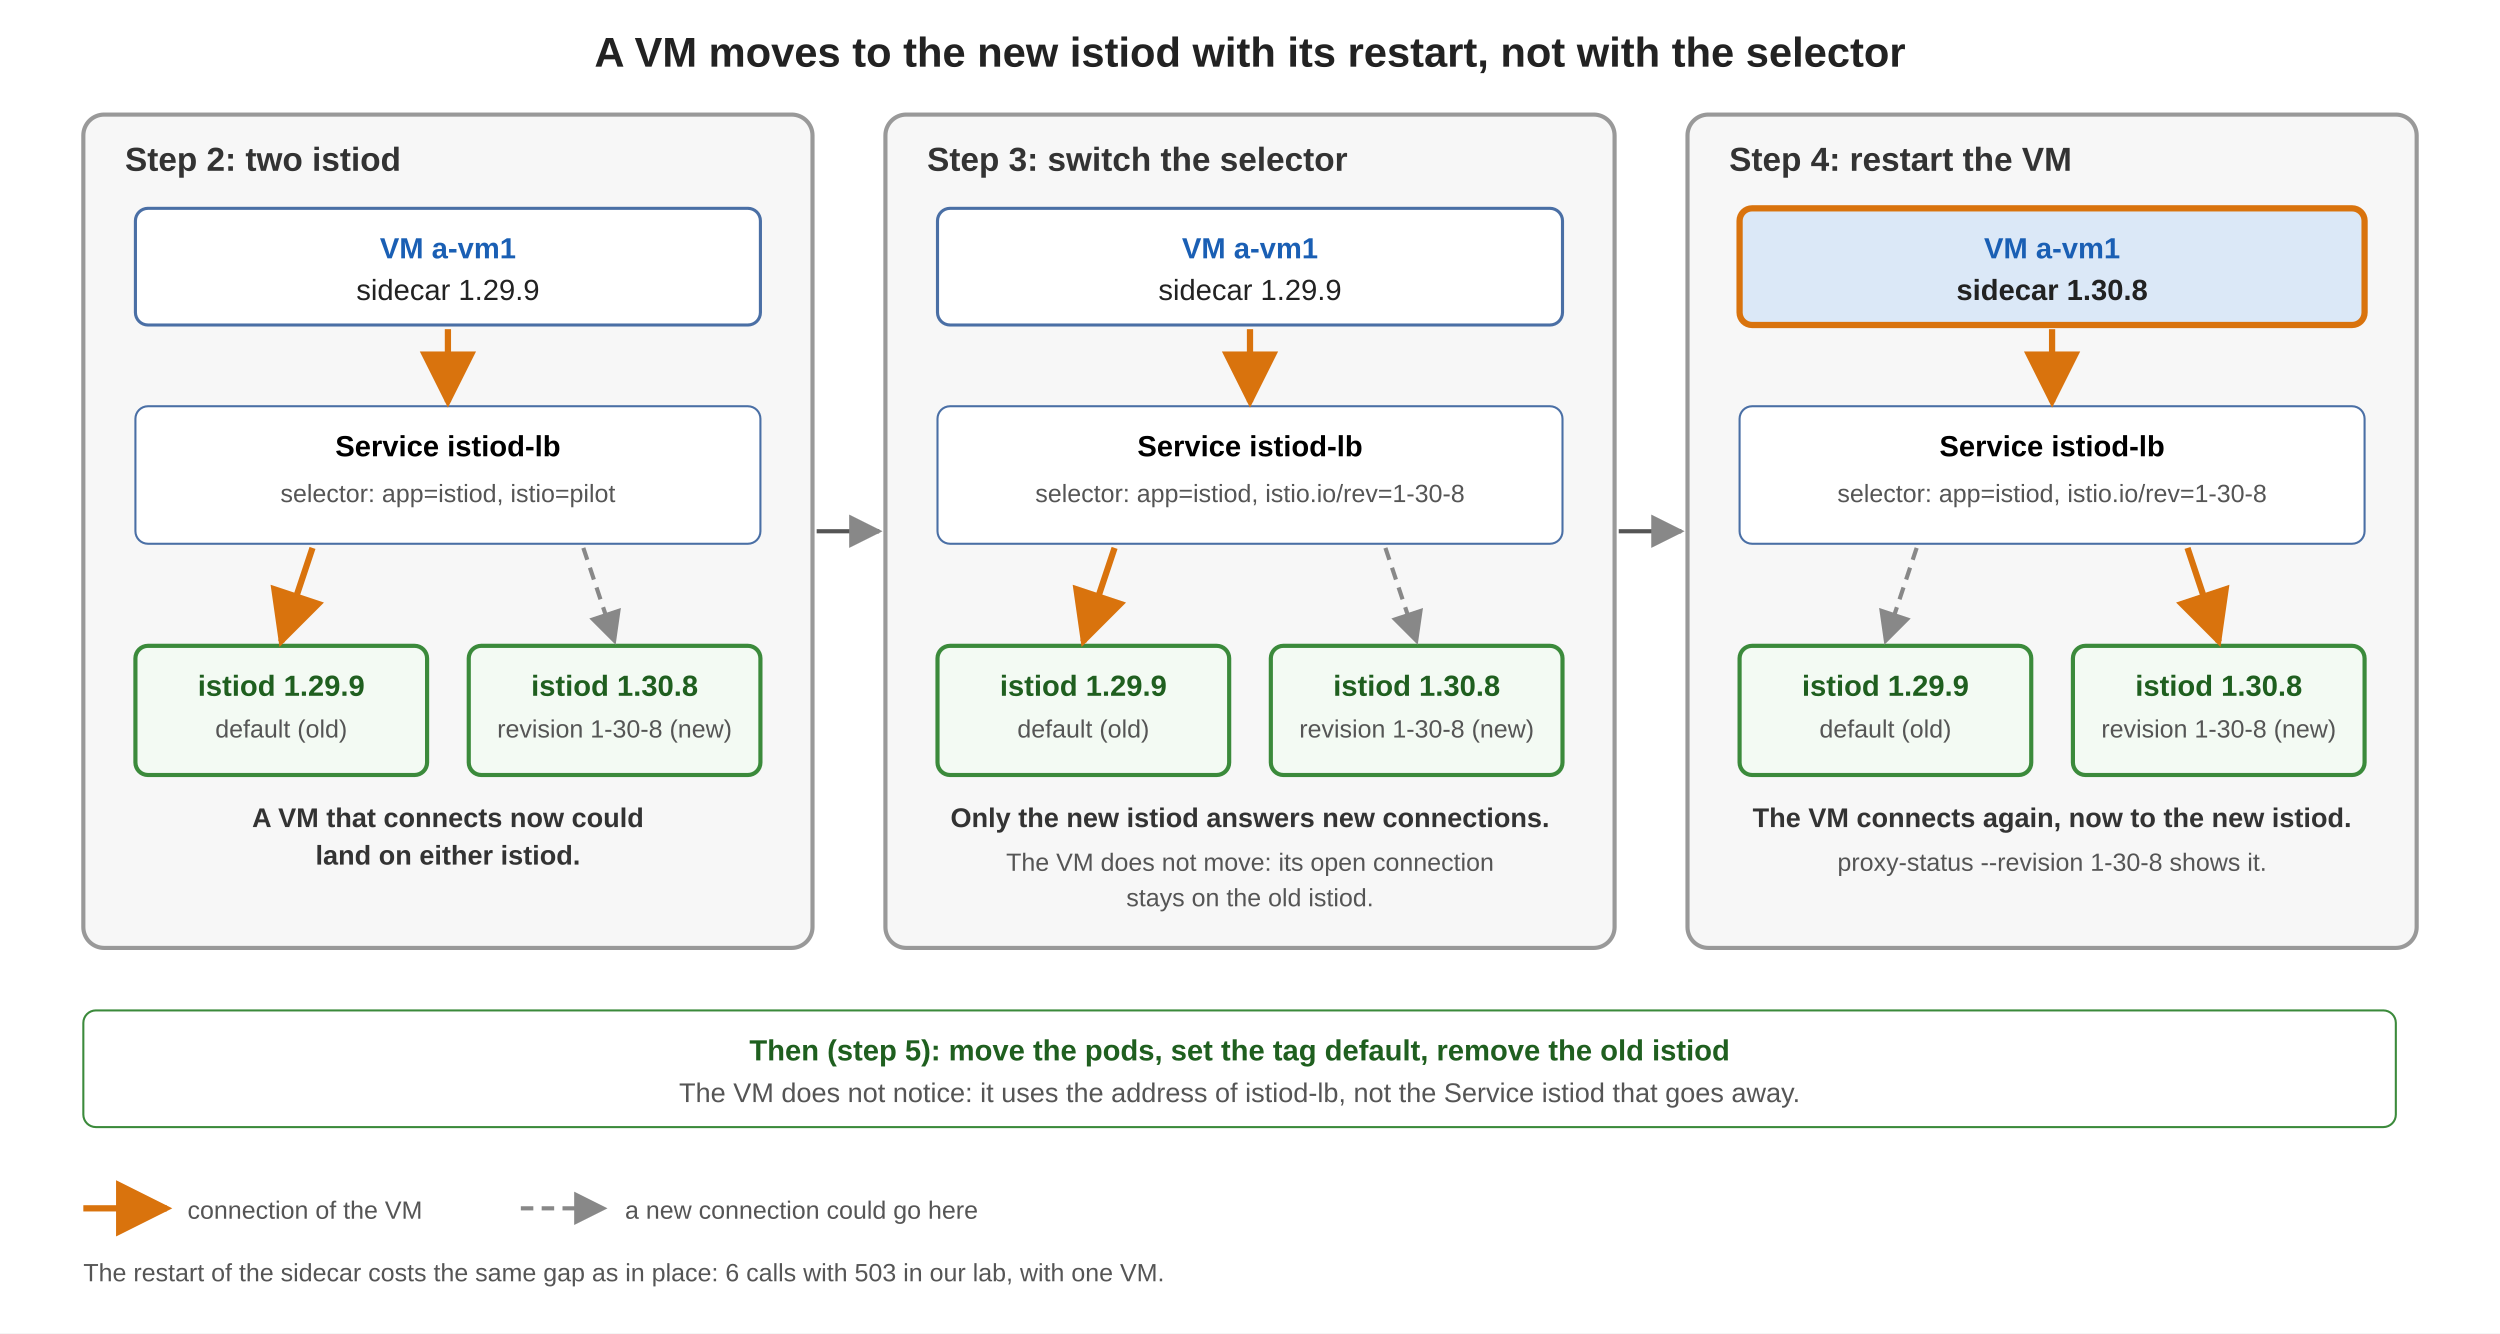
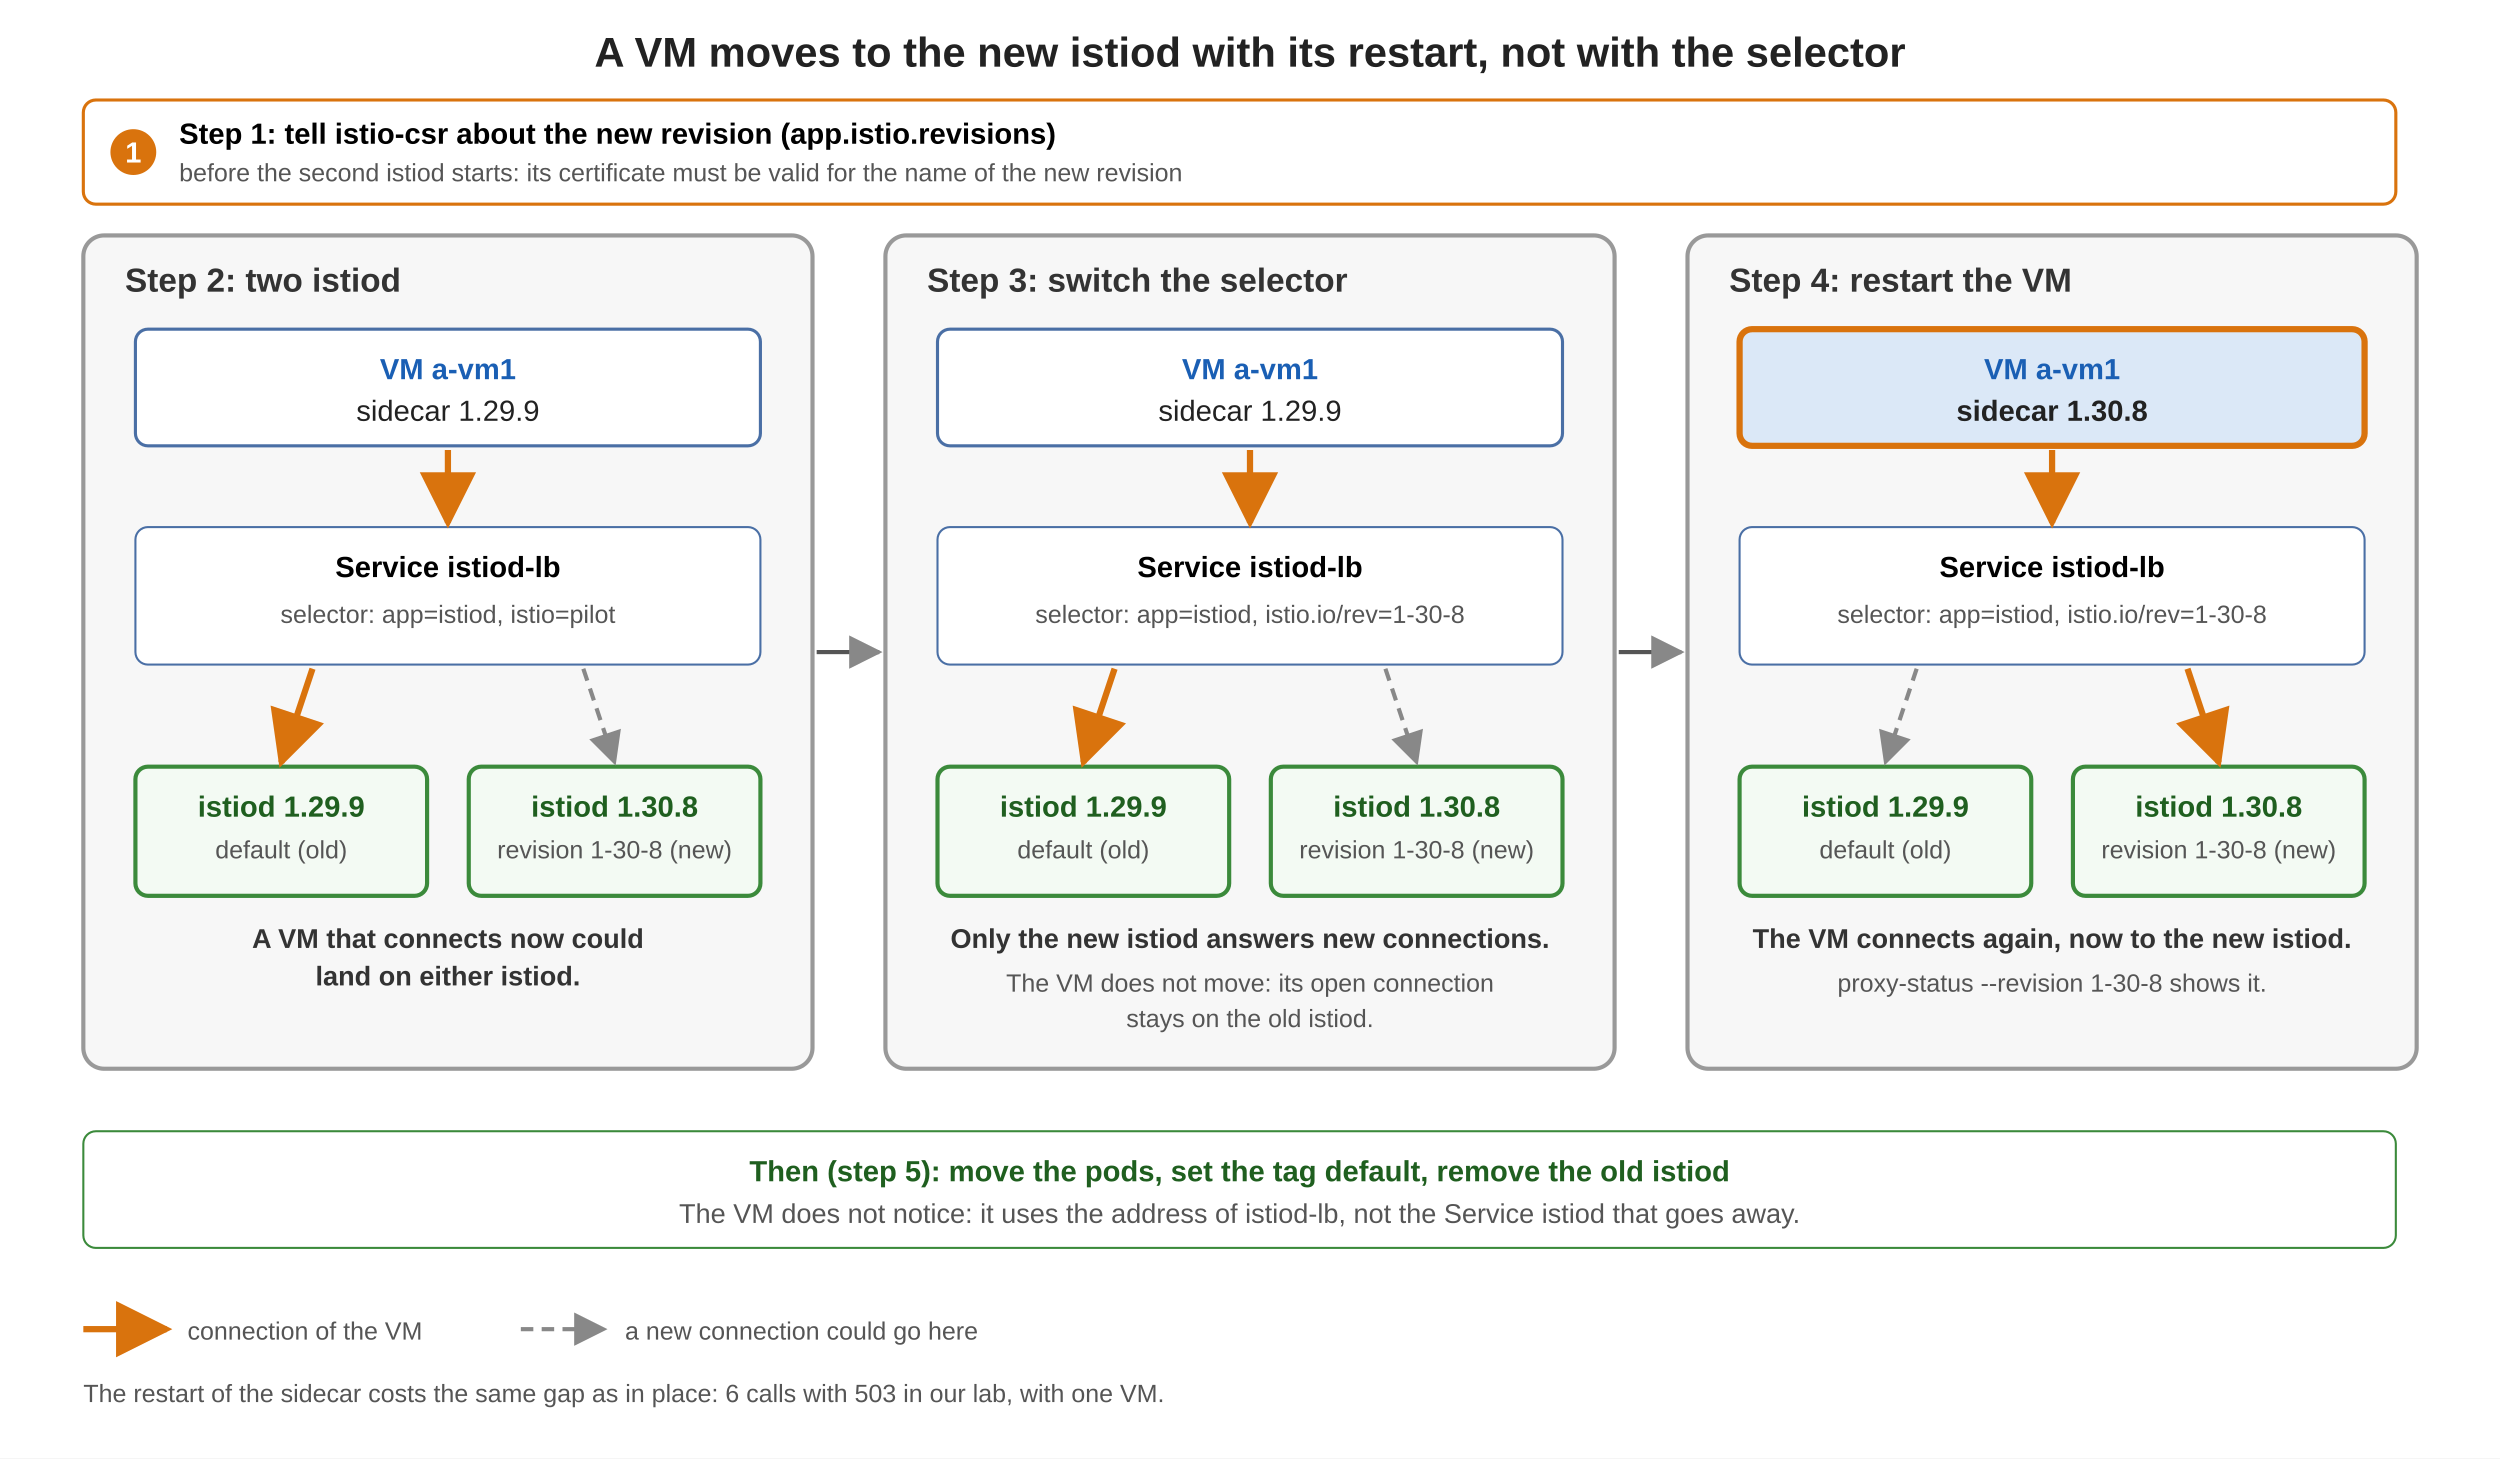
- <svg xmlns="http://www.w3.org/2000/svg" viewBox="0 0 1200 640" width="1200" height="640" font-family="Segoe UI, Arial, sans-serif" font-size="14">
+ <svg xmlns="http://www.w3.org/2000/svg" viewBox="0 0 1200 700" width="1200" height="700" font-family="Segoe UI, Arial, sans-serif" font-size="14">
  <defs>
    <marker id="pg" viewBox="0 0 10 10" refX="9" refY="5" markerWidth="8" markerHeight="8" orient="auto-start-reverse">
      <path d="M0,0 L10,5 L0,10 z" fill="#888" />
    </marker>
    <marker id="po" viewBox="0 0 10 10" refX="9" refY="5" markerWidth="9" markerHeight="9" orient="auto-start-reverse">
      <path d="M0,0 L10,5 L0,10 z" fill="#d9730d" />
    </marker>
  </defs>
-   <rect width="1200" height="640" fill="#ffffff" />
+   <rect width="1200" height="700" fill="#ffffff" />
  <text x="600" y="32" text-anchor="middle" font-size="20" font-weight="bold" fill="#222">A VM moves to the new istiod with its restart, not with the selector</text>
-   <rect x="40" y="55" width="350" height="400" rx="10" fill="#f7f7f7" stroke="#999" stroke-width="2" />
-   <text x="60" y="82" font-weight="bold" font-size="16" fill="#333">Step 2: two istiod</text>
-   <rect x="65" y="100" width="300" height="56" rx="6" fill="#fff" stroke="#4a6fa5" stroke-width="1.5" />
-   <text x="215" y="124" text-anchor="middle" font-weight="bold" fill="#1a5fb4">VM a-vm1</text>
-   <text x="215" y="144" text-anchor="middle" fill="#222">sidecar 1.29.9</text>
-   <rect x="65" y="195" width="300" height="66" rx="6" fill="#fff" stroke="#4a6fa5" />
-   <text x="215" y="219" text-anchor="middle" font-weight="bold">Service istiod-lb</text>
-   <text x="215" y="241" text-anchor="middle" fill="#555" font-size="12">selector: app=istiod, istio=pilot</text>
-   <rect x="65" y="310" width="140" height="62" rx="6" fill="#f3faf3" stroke="#3b8a3b" stroke-width="2" />
-   <text x="135" y="334" text-anchor="middle" font-weight="bold" fill="#1f5f1f">istiod 1.29.9</text>
-   <text x="135" y="354" text-anchor="middle" fill="#555" font-size="12">default (old)</text>
-   <rect x="225" y="310" width="140" height="62" rx="6" fill="#f3faf3" stroke="#3b8a3b" stroke-width="2" />
-   <text x="295" y="334" text-anchor="middle" font-weight="bold" fill="#1f5f1f">istiod 1.30.8</text>
-   <text x="295" y="354" text-anchor="middle" fill="#555" font-size="12">revision 1-30-8 (new)</text>
-   <path d="M215,158 L215,193" stroke="#d9730d" stroke-width="3" fill="none" marker-end="url(#po)" />
-   <path d="M150,263 L135,308" stroke="#d9730d" stroke-width="3" fill="none" marker-end="url(#po)" />
-   <path d="M280,263 L295,308" stroke="#888" stroke-width="2" stroke-dasharray="6 4" fill="none" marker-end="url(#pg)" />
-   <text x="215" y="397" text-anchor="middle" fill="#333" font-size="13" font-weight="bold">A VM that connects now could</text>
-   <text x="215" y="415" text-anchor="middle" fill="#333" font-size="13" font-weight="bold">land on either istiod.</text>
-   <rect x="425" y="55" width="350" height="400" rx="10" fill="#f7f7f7" stroke="#999" stroke-width="2" />
-   <text x="445" y="82" font-weight="bold" font-size="16" fill="#333">Step 3: switch the selector</text>
-   <rect x="450" y="100" width="300" height="56" rx="6" fill="#fff" stroke="#4a6fa5" stroke-width="1.5" />
-   <text x="600" y="124" text-anchor="middle" font-weight="bold" fill="#1a5fb4">VM a-vm1</text>
-   <text x="600" y="144" text-anchor="middle" fill="#222">sidecar 1.29.9</text>
-   <rect x="450" y="195" width="300" height="66" rx="6" fill="#fff" stroke="#4a6fa5" />
-   <text x="600" y="219" text-anchor="middle" font-weight="bold">Service istiod-lb</text>
-   <text x="600" y="241" text-anchor="middle" fill="#555" font-size="12">selector: app=istiod, istio.io/rev=1-30-8</text>
-   <rect x="450" y="310" width="140" height="62" rx="6" fill="#f3faf3" stroke="#3b8a3b" stroke-width="2" />
-   <text x="520" y="334" text-anchor="middle" font-weight="bold" fill="#1f5f1f">istiod 1.29.9</text>
-   <text x="520" y="354" text-anchor="middle" fill="#555" font-size="12">default (old)</text>
-   <rect x="610" y="310" width="140" height="62" rx="6" fill="#f3faf3" stroke="#3b8a3b" stroke-width="2" />
-   <text x="680" y="334" text-anchor="middle" font-weight="bold" fill="#1f5f1f">istiod 1.30.8</text>
-   <text x="680" y="354" text-anchor="middle" fill="#555" font-size="12">revision 1-30-8 (new)</text>
-   <path d="M600,158 L600,193" stroke="#d9730d" stroke-width="3" fill="none" marker-end="url(#po)" />
-   <path d="M535,263 L520,308" stroke="#d9730d" stroke-width="3" fill="none" marker-end="url(#po)" />
-   <path d="M665,263 L680,308" stroke="#888" stroke-width="2" stroke-dasharray="6 4" fill="none" marker-end="url(#pg)" />
-   <text x="600" y="397" text-anchor="middle" fill="#333" font-size="13" font-weight="bold">Only the new istiod answers new connections.</text>
-   <text x="600" y="418" text-anchor="middle" fill="#555" font-size="12">The VM does not move: its open connection</text>
-   <text x="600" y="435" text-anchor="middle" fill="#555" font-size="12">stays on the old istiod.</text>
-   <rect x="810" y="55" width="350" height="400" rx="10" fill="#f7f7f7" stroke="#999" stroke-width="2" />
-   <text x="830" y="82" font-weight="bold" font-size="16" fill="#333">Step 4: restart the VM</text>
-   <rect x="835" y="100" width="300" height="56" rx="6" fill="#dbe8f7" stroke="#d9730d" stroke-width="3" />
-   <text x="985" y="124" text-anchor="middle" font-weight="bold" fill="#1a5fb4">VM a-vm1</text>
-   <text x="985" y="144" text-anchor="middle" fill="#222" font-weight="bold">sidecar 1.30.8</text>
-   <rect x="835" y="195" width="300" height="66" rx="6" fill="#fff" stroke="#4a6fa5" />
-   <text x="985" y="219" text-anchor="middle" font-weight="bold">Service istiod-lb</text>
-   <text x="985" y="241" text-anchor="middle" fill="#555" font-size="12">selector: app=istiod, istio.io/rev=1-30-8</text>
-   <rect x="835" y="310" width="140" height="62" rx="6" fill="#f3faf3" stroke="#3b8a3b" stroke-width="2" />
-   <text x="905" y="334" text-anchor="middle" font-weight="bold" fill="#1f5f1f">istiod 1.29.9</text>
-   <text x="905" y="354" text-anchor="middle" fill="#555" font-size="12">default (old)</text>
-   <rect x="995" y="310" width="140" height="62" rx="6" fill="#f3faf3" stroke="#3b8a3b" stroke-width="2" />
-   <text x="1065" y="334" text-anchor="middle" font-weight="bold" fill="#1f5f1f">istiod 1.30.8</text>
-   <text x="1065" y="354" text-anchor="middle" fill="#555" font-size="12">revision 1-30-8 (new)</text>
-   <path d="M985,158 L985,193" stroke="#d9730d" stroke-width="3" fill="none" marker-end="url(#po)" />
-   <path d="M920,263 L905,308" stroke="#888" stroke-width="2" stroke-dasharray="6 4" fill="none" marker-end="url(#pg)" />
-   <path d="M1050,263 L1065,308" stroke="#d9730d" stroke-width="3" fill="none" marker-end="url(#po)" />
-   <text x="985" y="397" text-anchor="middle" fill="#333" font-size="13" font-weight="bold">The VM connects again, now to the new istiod.</text>
-   <text x="985" y="418" text-anchor="middle" fill="#555" font-size="12">proxy-status --revision 1-30-8 shows it.</text>
-   <path d="M392,255 L422,255" stroke="#555" stroke-width="2" fill="none" marker-end="url(#pg)" />
-   <path d="M777,255 L807,255" stroke="#555" stroke-width="2" fill="none" marker-end="url(#pg)" />
-   <rect x="40" y="485" width="1110" height="56" rx="6" fill="#fff" stroke="#3b8a3b" />
-   <text x="595" y="509" text-anchor="middle" font-weight="bold" fill="#1f5f1f">Then (step 5): move the pods, set the tag default, remove the old istiod</text>
-   <text x="595" y="529" text-anchor="middle" fill="#555" font-size="13">The VM does not notice: it uses the address of istiod-lb, not the Service istiod that goes away.</text>
-   <path d="M40,580 L80,580" stroke="#d9730d" stroke-width="3" marker-end="url(#po)" />
-   <text x="90" y="585" font-size="12" fill="#555">connection of the VM</text>
-   <path d="M250,580 L290,580" stroke="#888" stroke-width="2" stroke-dasharray="6 4" marker-end="url(#pg)" />
-   <text x="300" y="585" font-size="12" fill="#555">a new connection could go here</text>
-   <text x="40" y="615" font-size="12" fill="#555">The restart of the sidecar costs the same gap as in place: 6 calls with 503 in our lab, with one VM.</text>
+   <rect x="40" y="48" width="1110" height="50" rx="6" fill="#fff" stroke="#d9730d" stroke-width="1.5" />
+   <circle cx="64" cy="73" r="11" fill="#d9730d" />
+   <text x="64" y="78" text-anchor="middle" fill="#fff" font-weight="bold">1</text>
+   <text x="86" y="69" font-weight="bold">Step 1: tell istio-csr about the new revision (app.istio.revisions)</text>
+   <text x="86" y="87" fill="#555" font-size="12">before the second istiod starts: its certificate must be valid for the name of the new revision</text>
+   <g transform="translate(0,58)">
+     <rect x="40" y="55" width="350" height="400" rx="10" fill="#f7f7f7" stroke="#999" stroke-width="2" />
+     <text x="60" y="82" font-weight="bold" font-size="16" fill="#333">Step 2: two istiod</text>
+     <rect x="65" y="100" width="300" height="56" rx="6" fill="#fff" stroke="#4a6fa5" stroke-width="1.5" />
+     <text x="215" y="124" text-anchor="middle" font-weight="bold" fill="#1a5fb4">VM a-vm1</text>
+     <text x="215" y="144" text-anchor="middle" fill="#222">sidecar 1.29.9</text>
+     <rect x="65" y="195" width="300" height="66" rx="6" fill="#fff" stroke="#4a6fa5" />
+     <text x="215" y="219" text-anchor="middle" font-weight="bold">Service istiod-lb</text>
+     <text x="215" y="241" text-anchor="middle" fill="#555" font-size="12">selector: app=istiod, istio=pilot</text>
+     <rect x="65" y="310" width="140" height="62" rx="6" fill="#f3faf3" stroke="#3b8a3b" stroke-width="2" />
+     <text x="135" y="334" text-anchor="middle" font-weight="bold" fill="#1f5f1f">istiod 1.29.9</text>
+     <text x="135" y="354" text-anchor="middle" fill="#555" font-size="12">default (old)</text>
+     <rect x="225" y="310" width="140" height="62" rx="6" fill="#f3faf3" stroke="#3b8a3b" stroke-width="2" />
+     <text x="295" y="334" text-anchor="middle" font-weight="bold" fill="#1f5f1f">istiod 1.30.8</text>
+     <text x="295" y="354" text-anchor="middle" fill="#555" font-size="12">revision 1-30-8 (new)</text>
+     <path d="M215,158 L215,193" stroke="#d9730d" stroke-width="3" fill="none" marker-end="url(#po)" />
+     <path d="M150,263 L135,308" stroke="#d9730d" stroke-width="3" fill="none" marker-end="url(#po)" />
+     <path d="M280,263 L295,308" stroke="#888" stroke-width="2" stroke-dasharray="6 4" fill="none" marker-end="url(#pg)" />
+     <text x="215" y="397" text-anchor="middle" fill="#333" font-size="13" font-weight="bold">A VM that connects now could</text>
+     <text x="215" y="415" text-anchor="middle" fill="#333" font-size="13" font-weight="bold">land on either istiod.</text>
+     <rect x="425" y="55" width="350" height="400" rx="10" fill="#f7f7f7" stroke="#999" stroke-width="2" />
+     <text x="445" y="82" font-weight="bold" font-size="16" fill="#333">Step 3: switch the selector</text>
+     <rect x="450" y="100" width="300" height="56" rx="6" fill="#fff" stroke="#4a6fa5" stroke-width="1.5" />
+     <text x="600" y="124" text-anchor="middle" font-weight="bold" fill="#1a5fb4">VM a-vm1</text>
+     <text x="600" y="144" text-anchor="middle" fill="#222">sidecar 1.29.9</text>
+     <rect x="450" y="195" width="300" height="66" rx="6" fill="#fff" stroke="#4a6fa5" />
+     <text x="600" y="219" text-anchor="middle" font-weight="bold">Service istiod-lb</text>
+     <text x="600" y="241" text-anchor="middle" fill="#555" font-size="12">selector: app=istiod, istio.io/rev=1-30-8</text>
+     <rect x="450" y="310" width="140" height="62" rx="6" fill="#f3faf3" stroke="#3b8a3b" stroke-width="2" />
+     <text x="520" y="334" text-anchor="middle" font-weight="bold" fill="#1f5f1f">istiod 1.29.9</text>
+     <text x="520" y="354" text-anchor="middle" fill="#555" font-size="12">default (old)</text>
+     <rect x="610" y="310" width="140" height="62" rx="6" fill="#f3faf3" stroke="#3b8a3b" stroke-width="2" />
+     <text x="680" y="334" text-anchor="middle" font-weight="bold" fill="#1f5f1f">istiod 1.30.8</text>
+     <text x="680" y="354" text-anchor="middle" fill="#555" font-size="12">revision 1-30-8 (new)</text>
+     <path d="M600,158 L600,193" stroke="#d9730d" stroke-width="3" fill="none" marker-end="url(#po)" />
+     <path d="M535,263 L520,308" stroke="#d9730d" stroke-width="3" fill="none" marker-end="url(#po)" />
+     <path d="M665,263 L680,308" stroke="#888" stroke-width="2" stroke-dasharray="6 4" fill="none" marker-end="url(#pg)" />
+     <text x="600" y="397" text-anchor="middle" fill="#333" font-size="13" font-weight="bold">Only the new istiod answers new connections.</text>
+     <text x="600" y="418" text-anchor="middle" fill="#555" font-size="12">The VM does not move: its open connection</text>
+     <text x="600" y="435" text-anchor="middle" fill="#555" font-size="12">stays on the old istiod.</text>
+     <rect x="810" y="55" width="350" height="400" rx="10" fill="#f7f7f7" stroke="#999" stroke-width="2" />
+     <text x="830" y="82" font-weight="bold" font-size="16" fill="#333">Step 4: restart the VM</text>
+     <rect x="835" y="100" width="300" height="56" rx="6" fill="#dbe8f7" stroke="#d9730d" stroke-width="3" />
+     <text x="985" y="124" text-anchor="middle" font-weight="bold" fill="#1a5fb4">VM a-vm1</text>
+     <text x="985" y="144" text-anchor="middle" fill="#222" font-weight="bold">sidecar 1.30.8</text>
+     <rect x="835" y="195" width="300" height="66" rx="6" fill="#fff" stroke="#4a6fa5" />
+     <text x="985" y="219" text-anchor="middle" font-weight="bold">Service istiod-lb</text>
+     <text x="985" y="241" text-anchor="middle" fill="#555" font-size="12">selector: app=istiod, istio.io/rev=1-30-8</text>
+     <rect x="835" y="310" width="140" height="62" rx="6" fill="#f3faf3" stroke="#3b8a3b" stroke-width="2" />
+     <text x="905" y="334" text-anchor="middle" font-weight="bold" fill="#1f5f1f">istiod 1.29.9</text>
+     <text x="905" y="354" text-anchor="middle" fill="#555" font-size="12">default (old)</text>
+     <rect x="995" y="310" width="140" height="62" rx="6" fill="#f3faf3" stroke="#3b8a3b" stroke-width="2" />
+     <text x="1065" y="334" text-anchor="middle" font-weight="bold" fill="#1f5f1f">istiod 1.30.8</text>
+     <text x="1065" y="354" text-anchor="middle" fill="#555" font-size="12">revision 1-30-8 (new)</text>
+     <path d="M985,158 L985,193" stroke="#d9730d" stroke-width="3" fill="none" marker-end="url(#po)" />
+     <path d="M920,263 L905,308" stroke="#888" stroke-width="2" stroke-dasharray="6 4" fill="none" marker-end="url(#pg)" />
+     <path d="M1050,263 L1065,308" stroke="#d9730d" stroke-width="3" fill="none" marker-end="url(#po)" />
+     <text x="985" y="397" text-anchor="middle" fill="#333" font-size="13" font-weight="bold">The VM connects again, now to the new istiod.</text>
+     <text x="985" y="418" text-anchor="middle" fill="#555" font-size="12">proxy-status --revision 1-30-8 shows it.</text>
+     <path d="M392,255 L422,255" stroke="#555" stroke-width="2" fill="none" marker-end="url(#pg)" />
+     <path d="M777,255 L807,255" stroke="#555" stroke-width="2" fill="none" marker-end="url(#pg)" />
+     <rect x="40" y="485" width="1110" height="56" rx="6" fill="#fff" stroke="#3b8a3b" />
+     <text x="595" y="509" text-anchor="middle" font-weight="bold" fill="#1f5f1f">Then (step 5): move the pods, set the tag default, remove the old istiod</text>
+     <text x="595" y="529" text-anchor="middle" fill="#555" font-size="13">The VM does not notice: it uses the address of istiod-lb, not the Service istiod that goes away.</text>
+     <path d="M40,580 L80,580" stroke="#d9730d" stroke-width="3" marker-end="url(#po)" />
+     <text x="90" y="585" font-size="12" fill="#555">connection of the VM</text>
+     <path d="M250,580 L290,580" stroke="#888" stroke-width="2" stroke-dasharray="6 4" marker-end="url(#pg)" />
+     <text x="300" y="585" font-size="12" fill="#555">a new connection could go here</text>
+     <text x="40" y="615" font-size="12" fill="#555">The restart of the sidecar costs the same gap as in place: 6 calls with 503 in our lab, with one VM.</text>
+   </g>
</svg>
